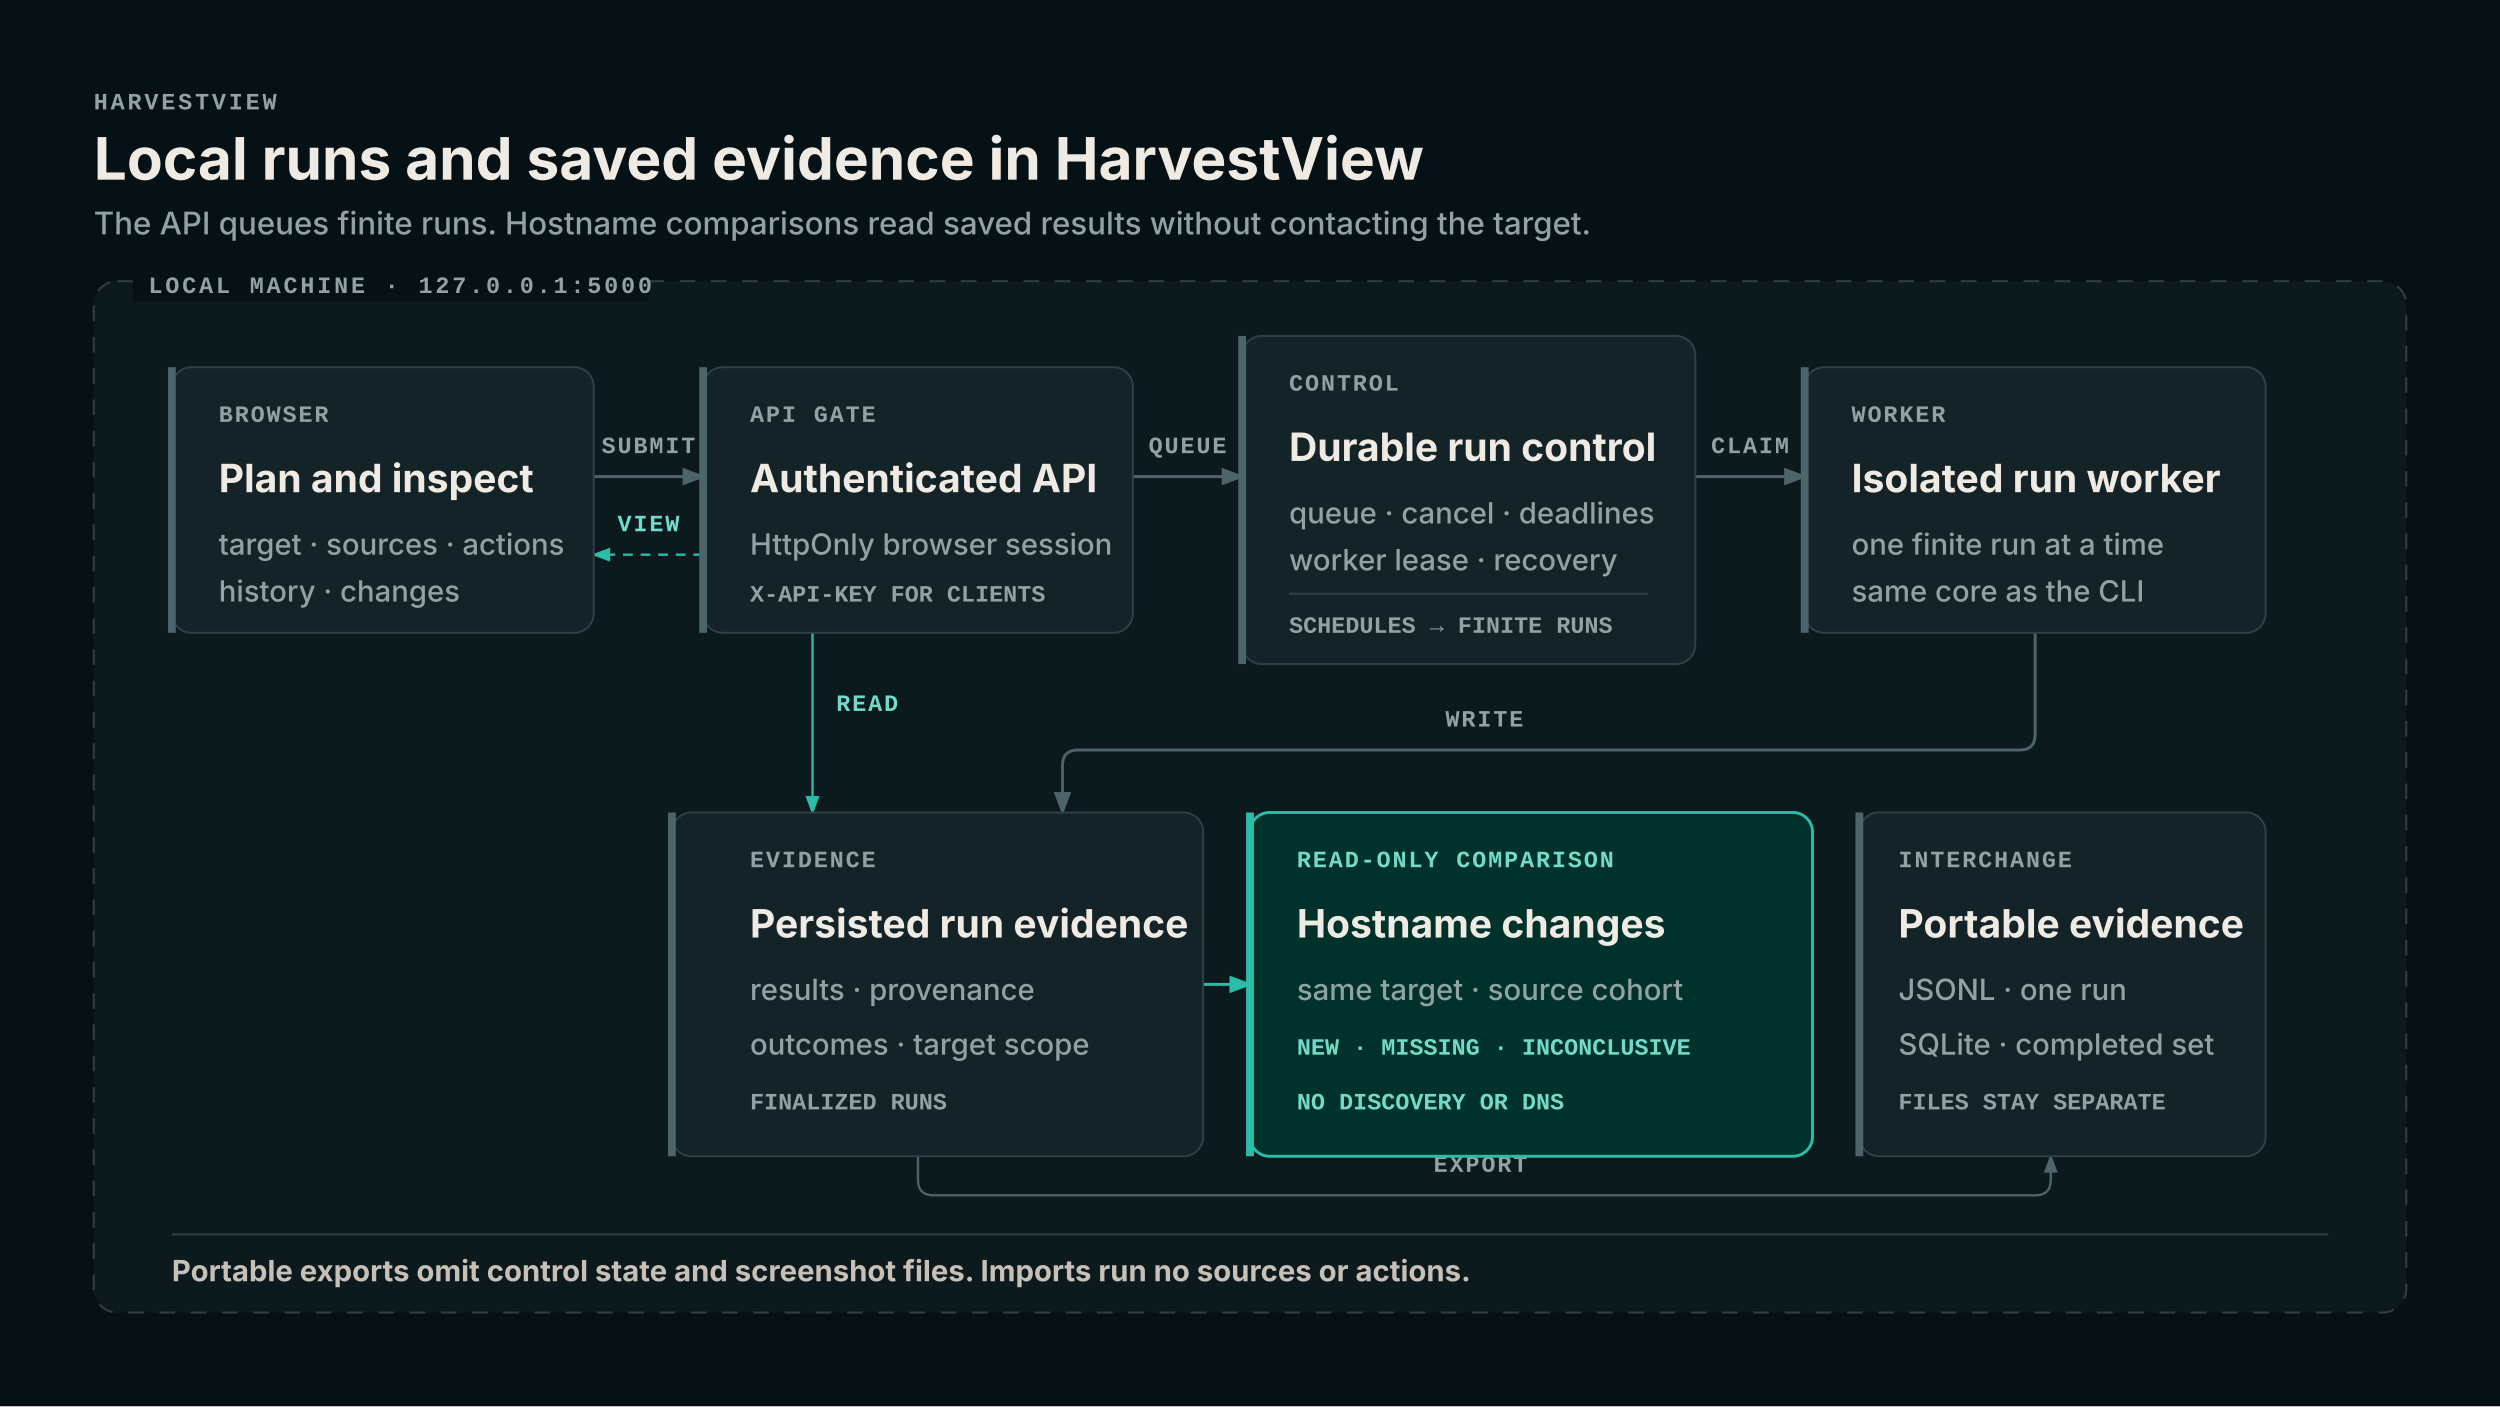
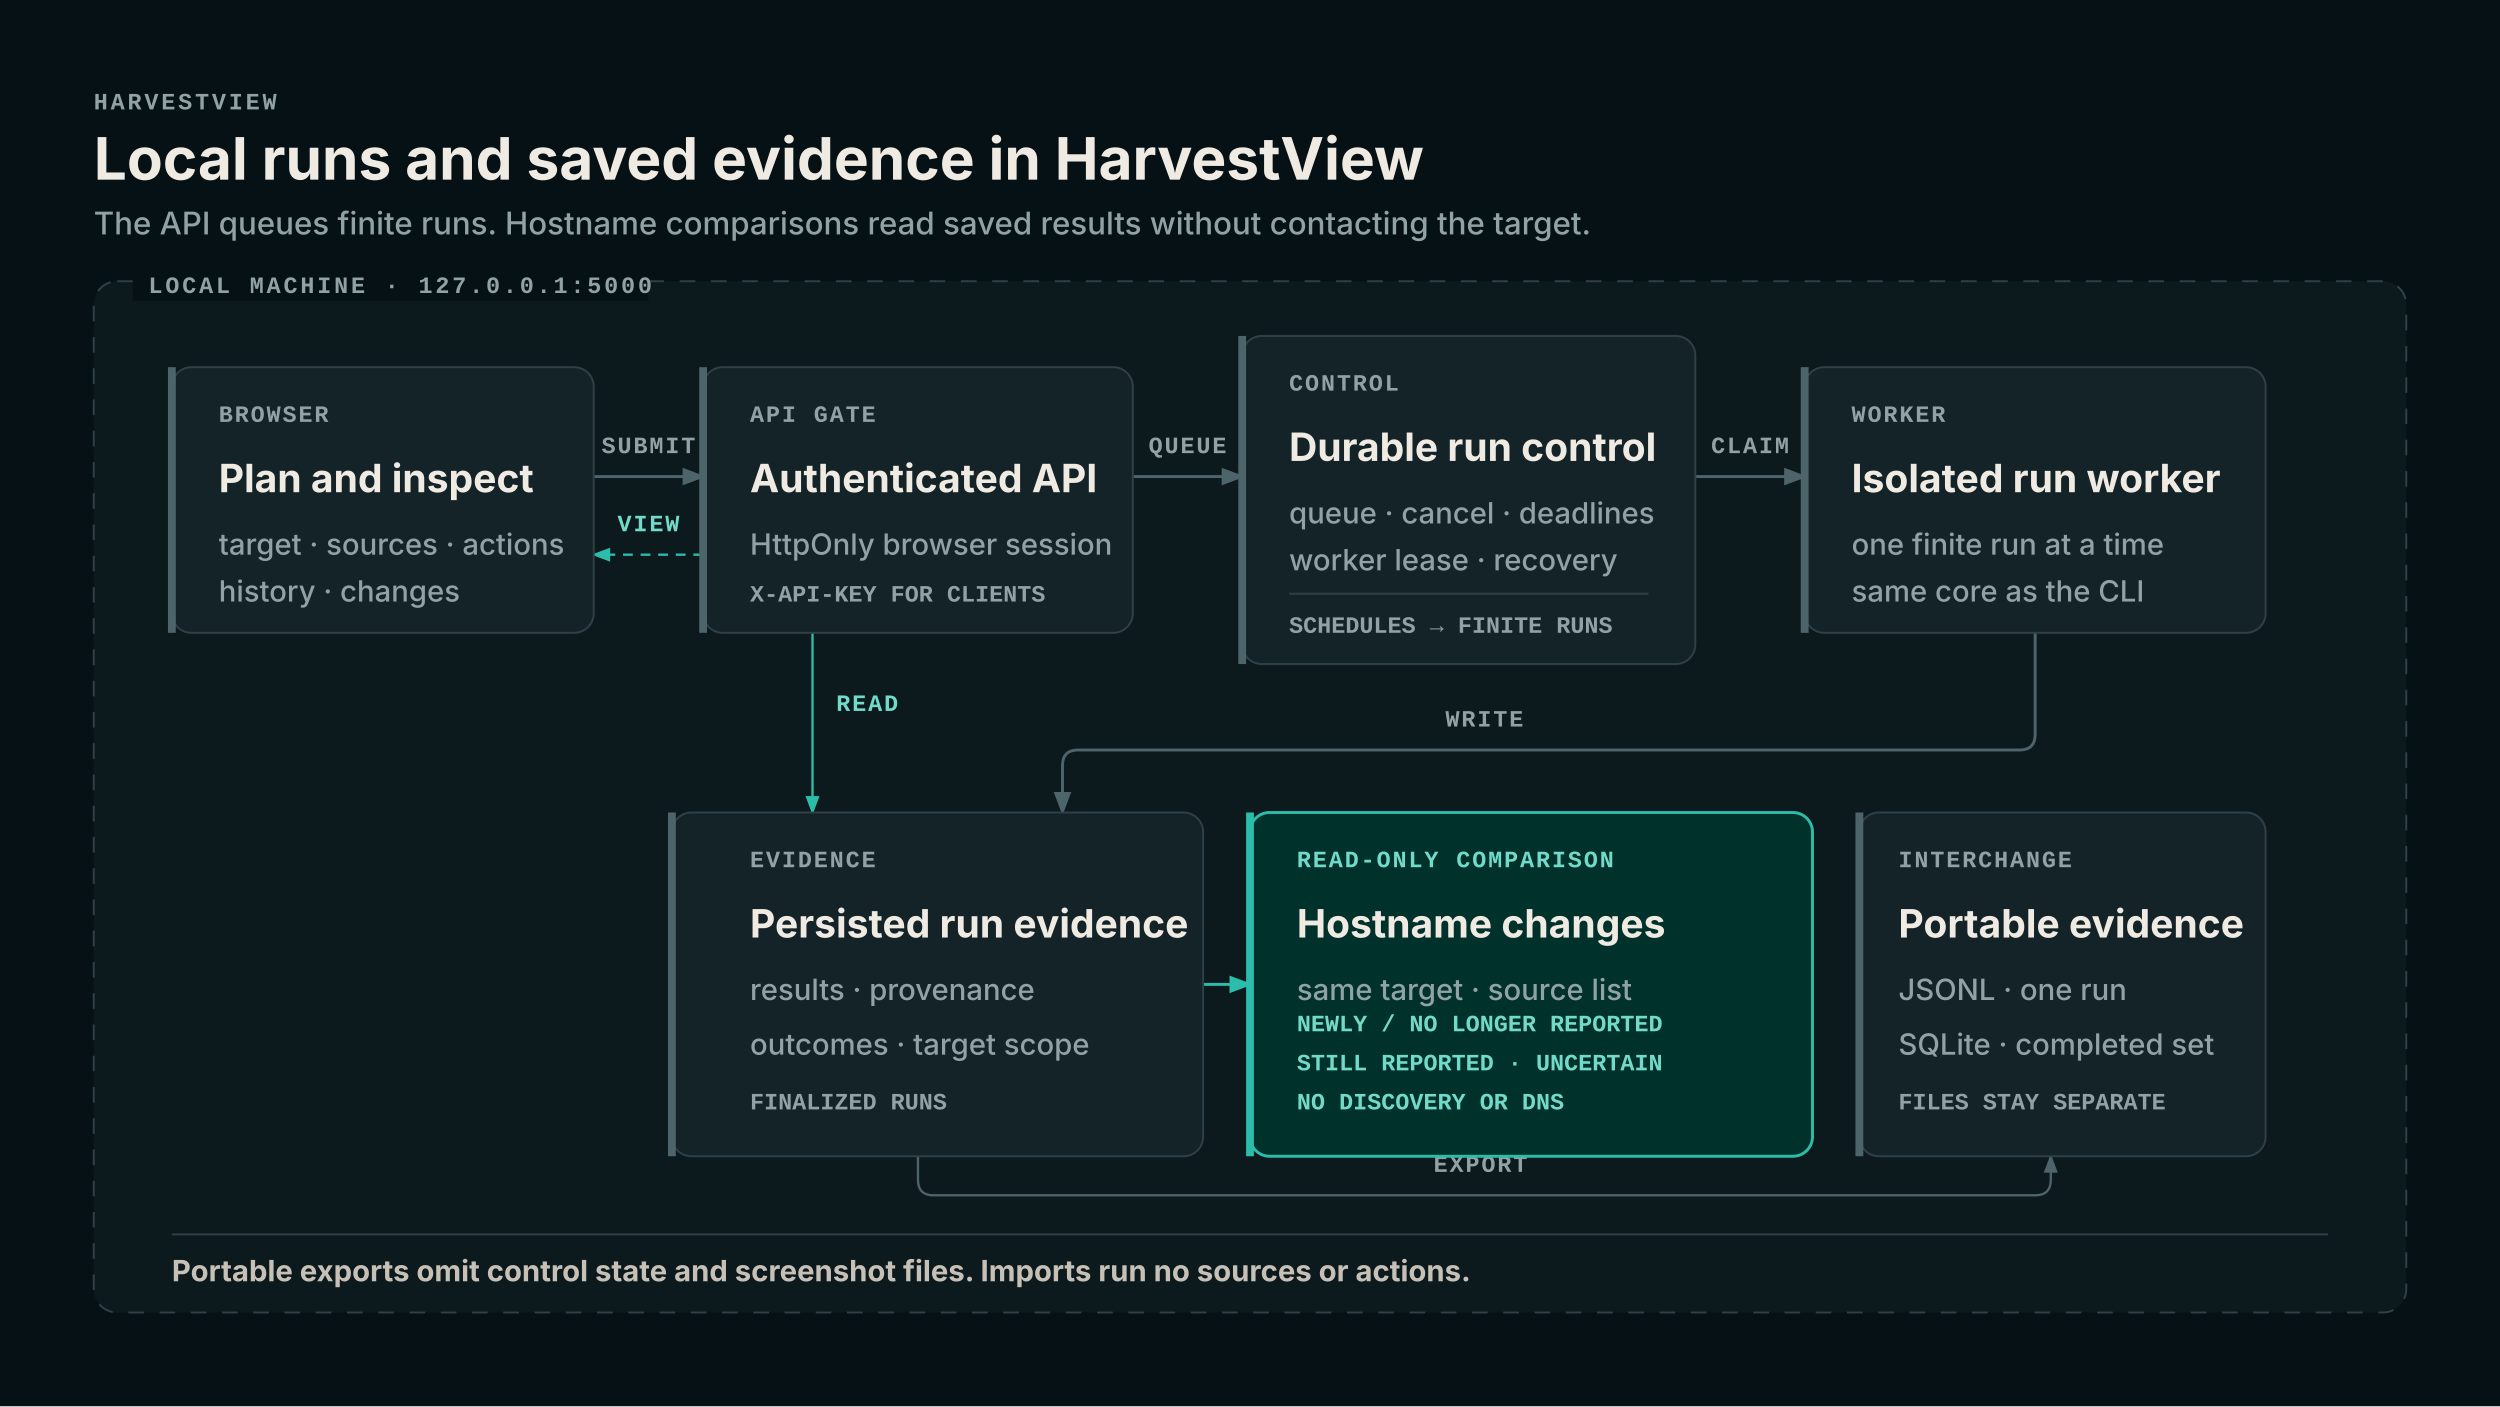
<svg xmlns="http://www.w3.org/2000/svg" viewBox="0 0 1280 720" role="img" aria-labelledby="harvestview-architecture-title harvestview-architecture-desc">
  <defs>
    <style>
      .title { font: 700 30px Inter, system-ui, -apple-system, BlinkMacSystemFont, "Segoe UI", sans-serif; fill: #efeae2; }
      .subtitle { font: 450 16px Inter, system-ui, -apple-system, BlinkMacSystemFont, "Segoe UI", sans-serif; fill: #91a2a5; }
      .zone { font: 700 12px "SFMono-Regular", Consolas, "Liberation Mono", monospace; letter-spacing: .12em; fill: #91a2a5; }
      .tag { font: 700 12px "SFMono-Regular", Consolas, "Liberation Mono", monospace; letter-spacing: .08em; fill: #91a2a5; }
      .tag-accent { fill: #72dac9; }
      .node-title { font: 700 20px Inter, system-ui, -apple-system, BlinkMacSystemFont, "Segoe UI", sans-serif; fill: #efeae2; }
      .body { font: 450 15px Inter, system-ui, -apple-system, BlinkMacSystemFont, "Segoe UI", sans-serif; fill: #91a2a5; }
      .body-strong { font: 650 15px Inter, system-ui, -apple-system, BlinkMacSystemFont, "Segoe UI", sans-serif; fill: #c6c0b6; }
      .technical { font: 600 12px "SFMono-Regular", Consolas, "Liberation Mono", monospace; fill: #91a2a5; }
      .technical-accent { font: 700 12px "SFMono-Regular", Consolas, "Liberation Mono", monospace; fill: #72dac9; }
      .edge-label { font: 700 12px "SFMono-Regular", Consolas, "Liberation Mono", monospace; letter-spacing: .08em; fill: #91a2a5; }
      .edge-label-accent { fill: #72dac9; }
    </style>
    <marker id="harvestview-architecture-arrow" markerWidth="8" markerHeight="6" refX="7" refY="3" orient="auto">
      <polygon points="0 0, 8 3, 0 6" fill="#4d656a" />
    </marker>
    <marker id="harvestview-architecture-arrow-accent" markerWidth="8" markerHeight="6" refX="7" refY="3" orient="auto">
      <polygon points="0 0, 8 3, 0 6" fill="#2bbdaa" />
    </marker>
  </defs>
  <rect width="1280" height="720" fill="#061115" />
  <text class="zone" x="48" y="56">HARVESTVIEW</text>
  <text class="title" x="48" y="92">Local runs and saved evidence in HarvestView</text>
  <text class="subtitle" x="48" y="120">The API queues finite runs. Hostname comparisons read saved results without contacting the target.</text>
  <rect x="48" y="144" width="1184" height="528" rx="12" fill="#0c191d" stroke="#2f4046" stroke-dasharray="8 8" />
  <rect x="68" y="134" width="264" height="20" fill="#061115" />
  <text class="zone" x="76" y="150">LOCAL MACHINE · 127.0.0.1:5000</text>
  <line x1="304" y1="244" x2="360" y2="244" stroke="#4d656a" stroke-width="1.5" marker-end="url(#harvestview-architecture-arrow)" />
  <line x1="360" y1="284" x2="304" y2="284" stroke="#2bbdaa" stroke-width="1.2" stroke-dasharray="5 4" marker-end="url(#harvestview-architecture-arrow-accent)" />
  <line x1="580" y1="244" x2="636" y2="244" stroke="#4d656a" stroke-width="1.5" marker-end="url(#harvestview-architecture-arrow)" />
  <line x1="868" y1="244" x2="924" y2="244" stroke="#4d656a" stroke-width="1.5" marker-end="url(#harvestview-architecture-arrow)" />
  <line x1="416" y1="324" x2="416" y2="416" stroke="#2bbdaa" stroke-width="1.2" marker-end="url(#harvestview-architecture-arrow-accent)" />
  <path d="M1042 324 V376 Q1042 384 1034 384 H552 Q544 384 544 392 V416" fill="none" stroke="#4d656a" stroke-width="1.5" marker-end="url(#harvestview-architecture-arrow)" />
  <line x1="616" y1="504" x2="640" y2="504" stroke="#2bbdaa" stroke-width="1.5" marker-end="url(#harvestview-architecture-arrow-accent)" />
  <path d="M470 592 V604 Q470 612 478 612 H1042 Q1050 612 1050 604 V592" fill="none" stroke="#4d656a" stroke-width="1.2" marker-end="url(#harvestview-architecture-arrow)" />
  <rect x="306" y="220" width="52" height="16" rx="4" fill="#0c191d" />
  <text class="edge-label" x="332" y="232" text-anchor="middle">SUBMIT</text>
  <rect x="312" y="260" width="40" height="16" rx="4" fill="#0c191d" />
  <text class="edge-label edge-label-accent" x="332" y="272" text-anchor="middle">VIEW</text>
  <rect x="584" y="220" width="48" height="16" rx="4" fill="#0c191d" />
  <text class="edge-label" x="608" y="232" text-anchor="middle">QUEUE</text>
  <rect x="872" y="220" width="48" height="16" rx="4" fill="#0c191d" />
  <text class="edge-label" x="896" y="232" text-anchor="middle">CLAIM</text>
  <rect x="424" y="352" width="40" height="16" rx="4" fill="#0c191d" />
  <text class="edge-label edge-label-accent" x="444" y="364" text-anchor="middle">READ</text>
  <rect x="736" y="360" width="48" height="16" rx="4" fill="#0c191d" />
  <text class="edge-label" x="760" y="372" text-anchor="middle">WRITE</text>
  <rect x="730" y="588" width="56" height="16" rx="4" fill="#0c191d" />
  <text class="edge-label" x="758" y="600" text-anchor="middle">EXPORT</text>
  <rect x="88" y="188" width="216" height="136" rx="10" fill="#142328" stroke="#2f4046" />
  <line x1="88" y1="188" x2="88" y2="324" stroke="#4d656a" stroke-width="4" />
  <text class="tag" x="112" y="216">BROWSER</text>
  <text class="node-title" x="112" y="252">Plan and inspect</text>
  <text class="body" x="112" y="284">target · sources · actions</text>
  <text class="body" x="112" y="308">history · changes</text>
  <rect x="360" y="188" width="220" height="136" rx="10" fill="#142328" stroke="#2f4046" />
  <line x1="360" y1="188" x2="360" y2="324" stroke="#4d656a" stroke-width="4" />
  <text class="tag" x="384" y="216">API GATE</text>
  <text class="node-title" x="384" y="252">Authenticated API</text>
  <text class="body" x="384" y="284">HttpOnly browser session</text>
  <text class="technical" x="384" y="308">X-API-KEY FOR CLIENTS</text>
  <rect x="636" y="172" width="232" height="168" rx="10" fill="#142328" stroke="#2f4046" />
  <line x1="636" y1="172" x2="636" y2="340" stroke="#4d656a" stroke-width="4" />
  <text class="tag" x="660" y="200">CONTROL</text>
  <text class="node-title" x="660" y="236">Durable run control</text>
  <text class="body" x="660" y="268">queue · cancel · deadlines</text>
  <text class="body" x="660" y="292">worker lease · recovery</text>
  <line x1="660" y1="304" x2="844" y2="304" stroke="#2f4046" />
  <text class="technical" x="660" y="324">SCHEDULES → FINITE RUNS</text>
  <rect x="924" y="188" width="236" height="136" rx="10" fill="#142328" stroke="#2f4046" />
  <line x1="924" y1="188" x2="924" y2="324" stroke="#4d656a" stroke-width="4" />
  <text class="tag" x="948" y="216">WORKER</text>
  <text class="node-title" x="948" y="252">Isolated run worker</text>
  <text class="body" x="948" y="284">one finite run at a time</text>
  <text class="body" x="948" y="308">same core as the CLI</text>
  <rect x="344" y="416" width="272" height="176" rx="10" fill="#142328" stroke="#2f4046" />
  <line x1="344" y1="416" x2="344" y2="592" stroke="#4d656a" stroke-width="4" />
  <text class="tag" x="384" y="444">EVIDENCE</text>
  <text class="node-title" x="384" y="480">Persisted run evidence</text>
  <text class="body" x="384" y="512">results · provenance</text>
  <text class="body" x="384" y="540">outcomes · target scope</text>
  <text class="technical" x="384" y="568">FINALIZED RUNS</text>
  <rect x="640" y="416" width="288" height="176" rx="10" fill="#00312b" stroke="#2bbdaa" stroke-width="1.5" />
  <line x1="640" y1="416" x2="640" y2="592" stroke="#2bbdaa" stroke-width="4" />
  <text class="tag tag-accent" x="664" y="444">READ-ONLY COMPARISON</text>
  <text class="node-title" x="664" y="480">Hostname changes</text>
-   <text class="body" x="664" y="512">same target · source cohort</text>
-   <text class="technical-accent" x="664" y="540">NEW · MISSING · INCONCLUSIVE</text>
+   <text class="body" x="664" y="512">same target · source list</text>
+   <text class="technical-accent" x="664" y="528">NEWLY / NO LONGER REPORTED</text>
+   <text class="technical-accent" x="664" y="548">STILL REPORTED · UNCERTAIN</text>
  <text class="technical-accent" x="664" y="568">NO DISCOVERY OR DNS</text>
  <rect x="952" y="416" width="208" height="176" rx="10" fill="#142328" stroke="#2f4046" />
  <line x1="952" y1="416" x2="952" y2="592" stroke="#4d656a" stroke-width="4" />
  <text class="tag" x="972" y="444">INTERCHANGE</text>
  <text class="node-title" x="972" y="480">Portable evidence</text>
  <text class="body" x="972" y="512">JSONL · one run</text>
  <text class="body" x="972" y="540">SQLite · completed set</text>
  <text class="technical" x="972" y="568">FILES STAY SEPARATE</text>
  <line x1="88" y1="632" x2="1192" y2="632" stroke="#2f4046" />
  <text class="body-strong" x="88" y="656">Portable exports omit control state and screenshot files. Imports run no sources or actions.</text>
</svg>
